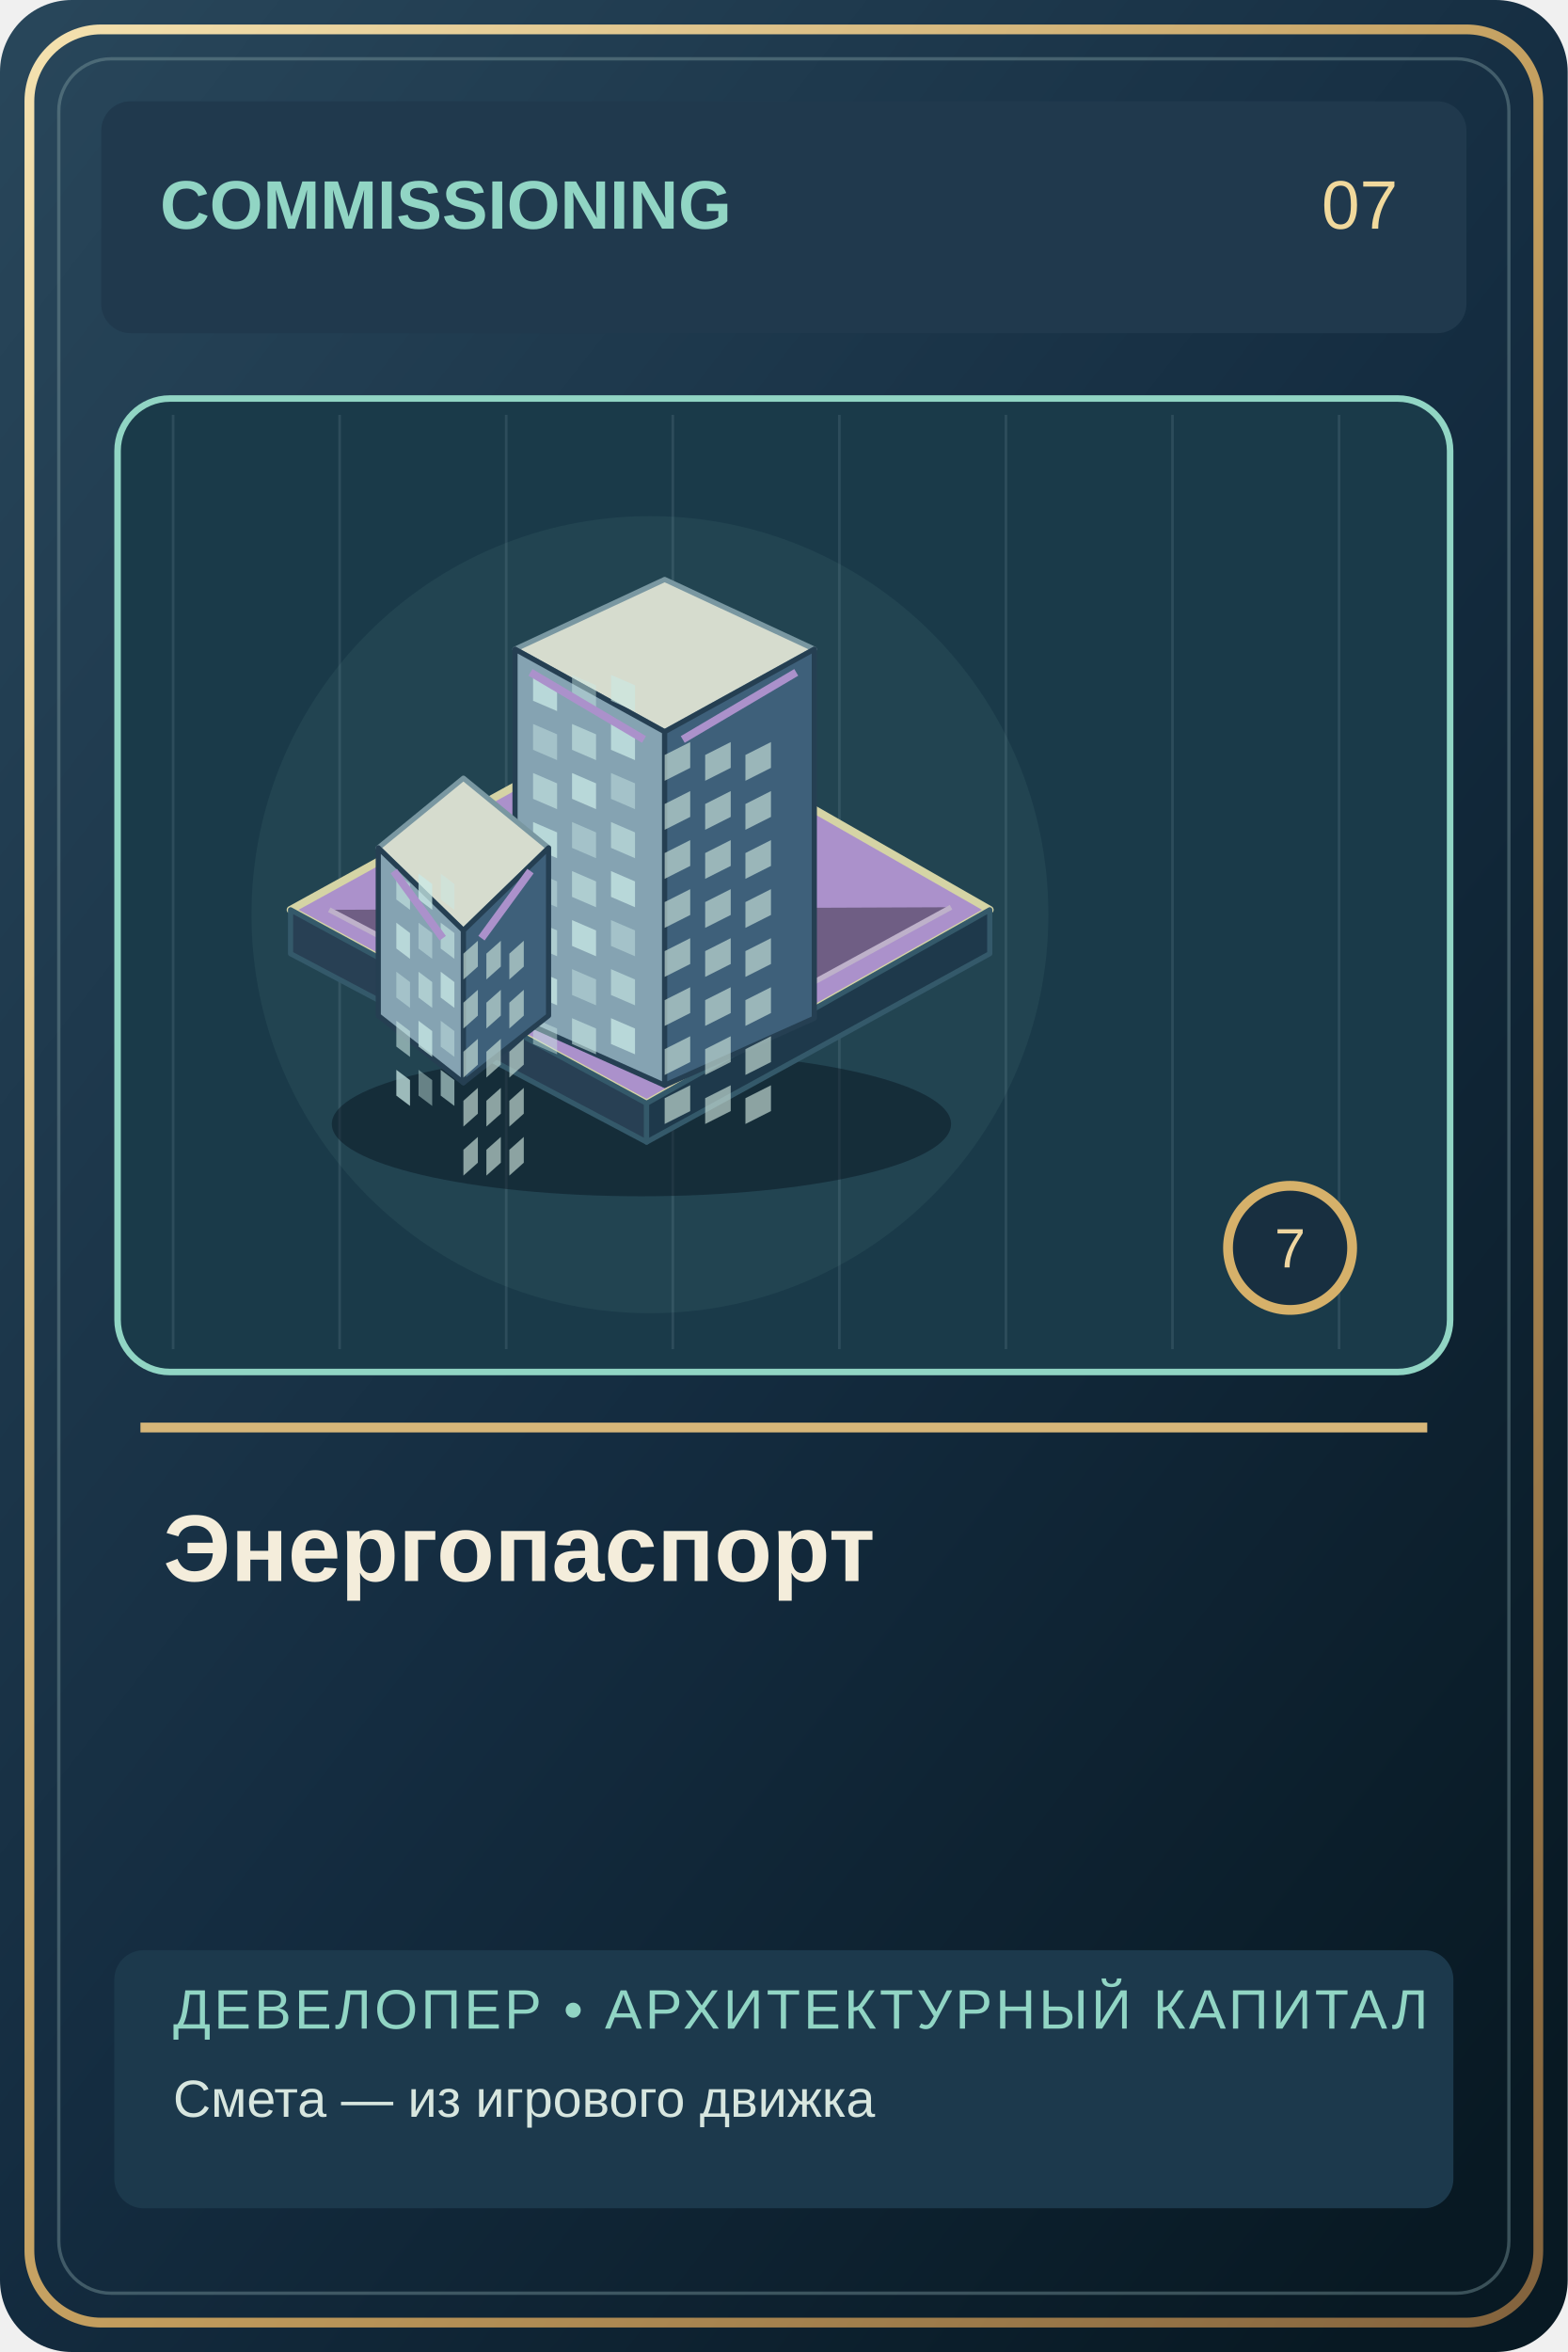
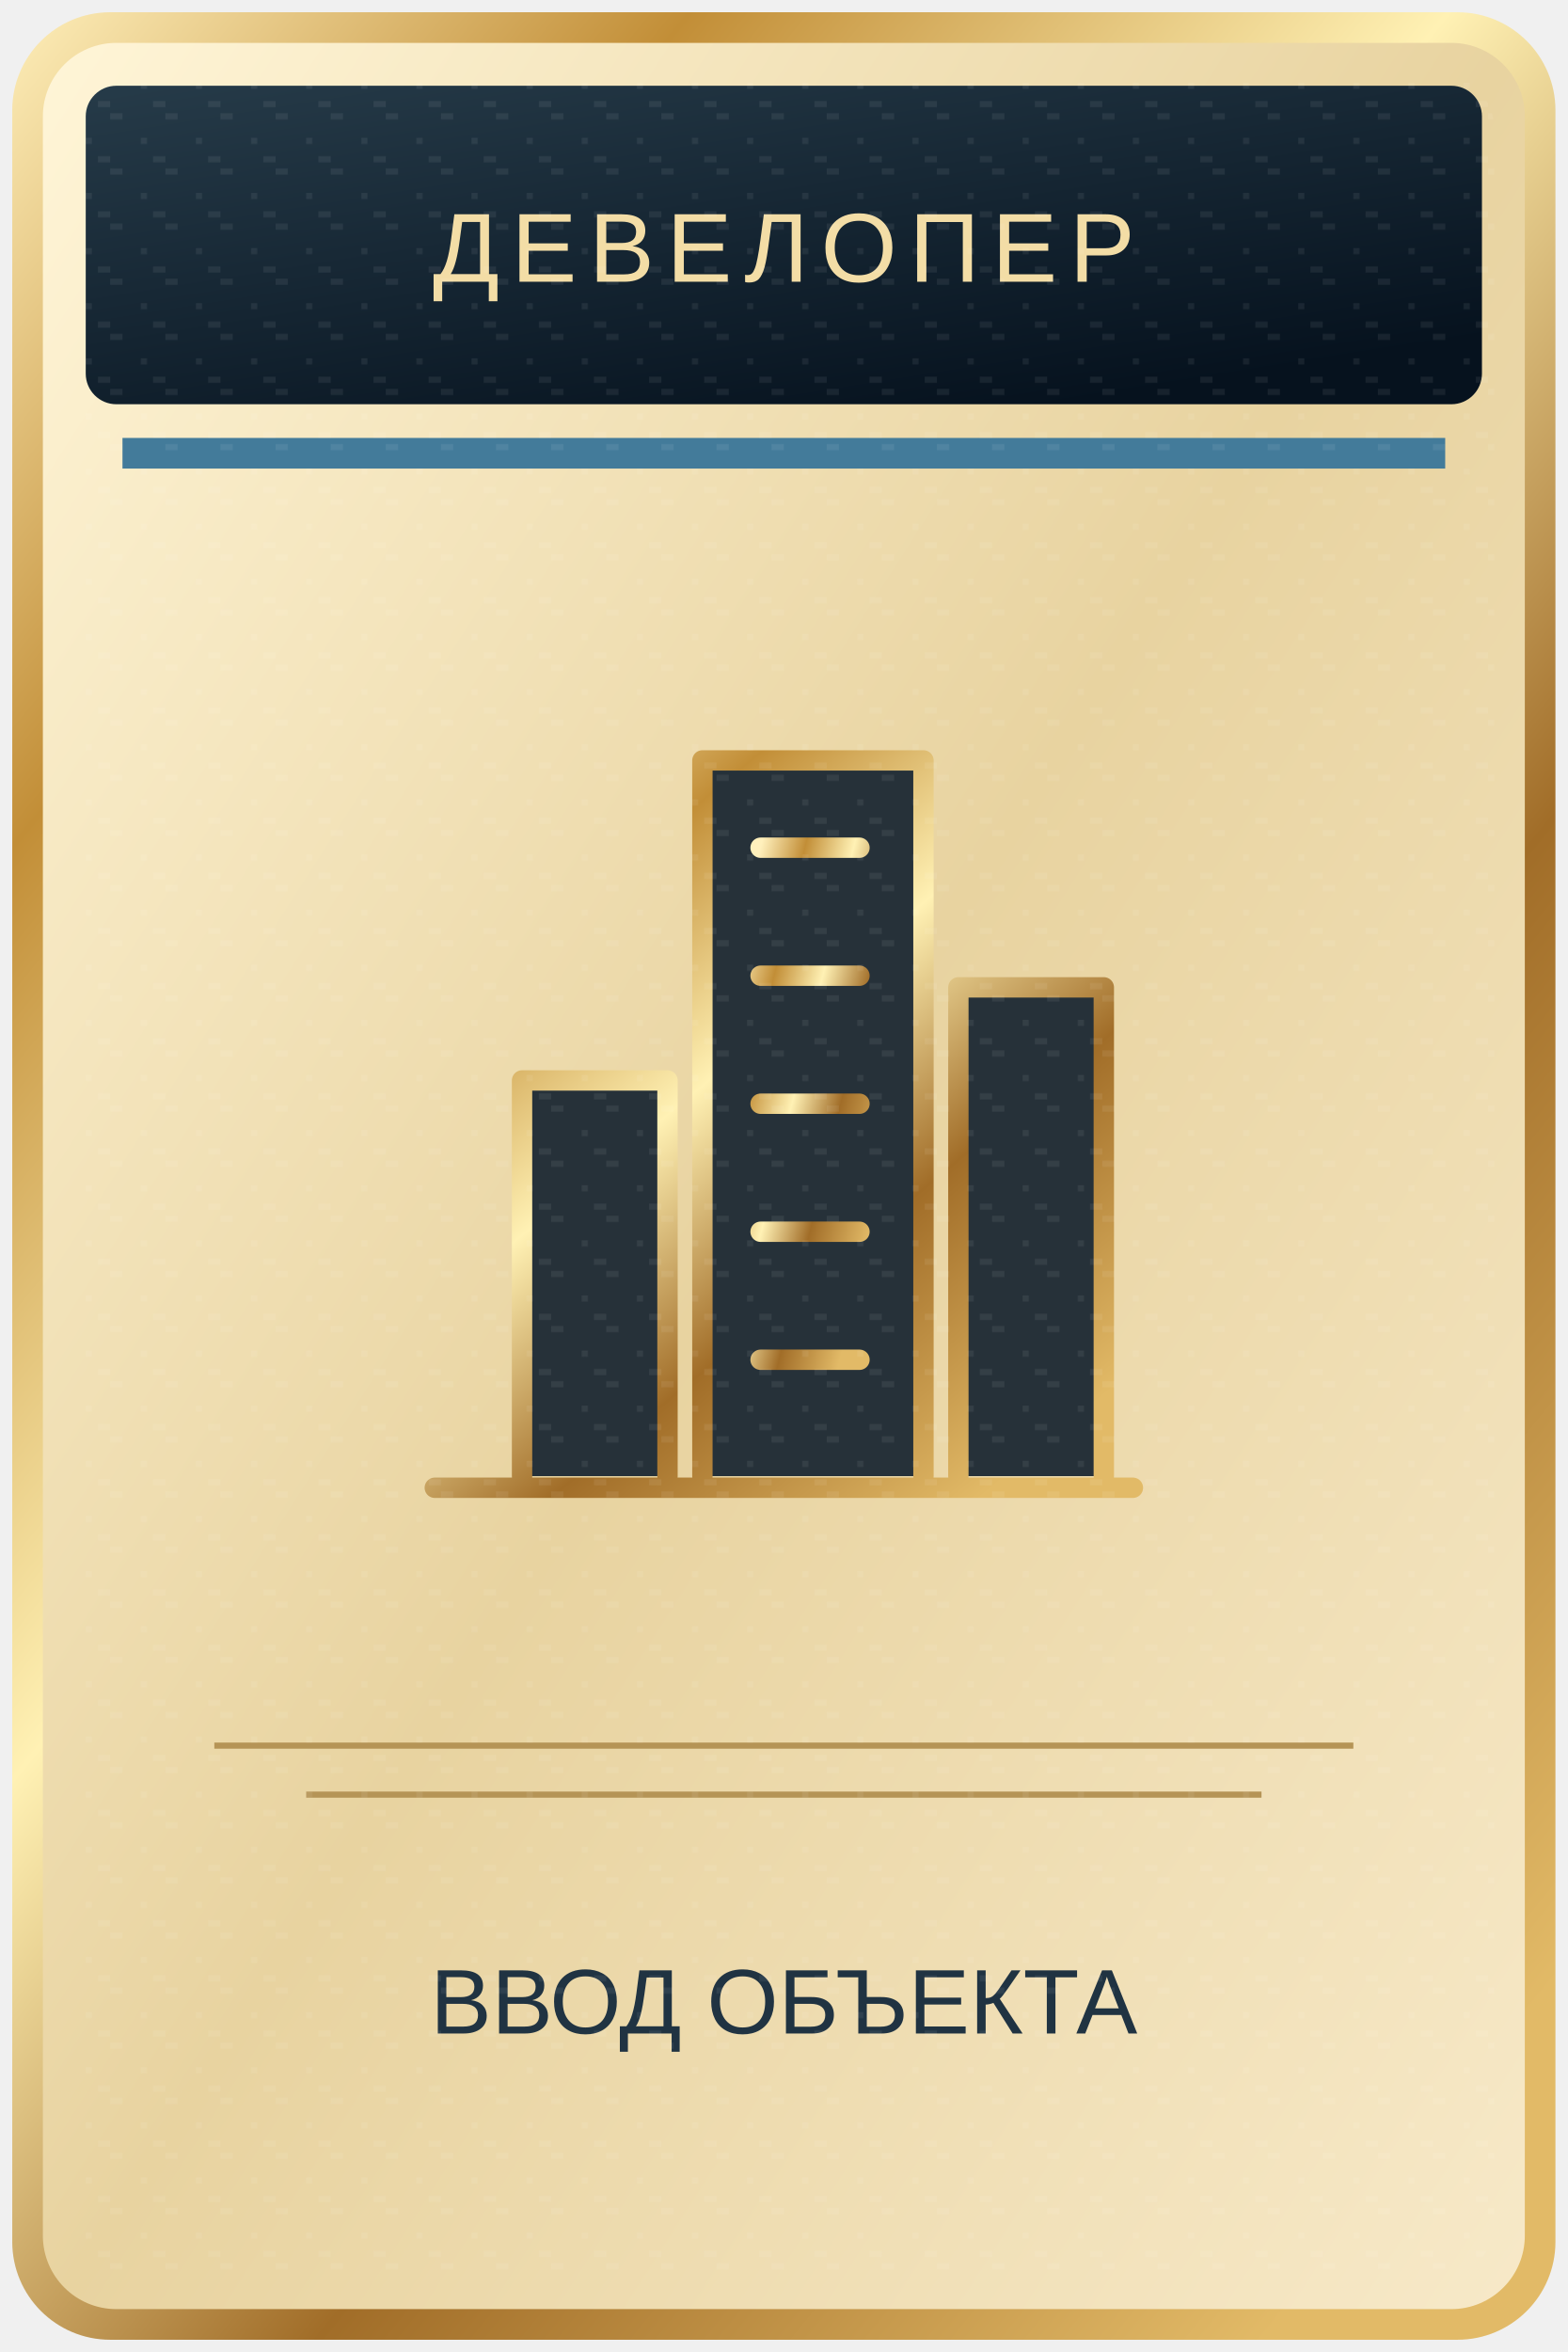
- <svg xmlns="http://www.w3.org/2000/svg" viewBox="0 0 480 720" width="480" height="720" role="img" aria-label="Энергопаспорт">
+ <svg xmlns="http://www.w3.org/2000/svg" viewBox="0 0 256 384" role="img" aria-label="Энергопаспорт">
  <defs>
-     <linearGradient id="bg" x2=".85" y2="1">
-       <stop stop-color="#29475b" />
-       <stop offset=".55" stop-color="#142c40" />
-       <stop offset="1" stop-color="#081923" />
+     <linearGradient id="gold" x2="0.8" y2="1">
+       <stop stop-color="#fff0bc" />
+       <stop offset=".22" stop-color="#c28e37" />
+       <stop offset=".46" stop-color="#fff1b4" />
+       <stop offset=".7" stop-color="#a16d28" />
+       <stop offset="1" stop-color="#e2ba67" />
    </linearGradient>
-     <linearGradient id="gold" x2="1" y2="1">
-       <stop stop-color="#f4e1af" />
-       <stop offset=".53" stop-color="#c29d5d" />
-       <stop offset="1" stop-color="#83633d" />
+     <linearGradient id="cream" x2="1" y2="1">
+       <stop stop-color="#fff5d7" />
+       <stop offset=".5" stop-color="#e8d3a0" />
+       <stop offset="1" stop-color="#f7e9c8" />
+     </linearGradient>
+     <linearGradient id="navy" x2=".7" y2="1">
+       <stop stop-color="#263b49" />
+       <stop offset="1" stop-color="#06121e" />
    </linearGradient>
    <linearGradient id="glass" x2="1" y2="1">
-       <stop stop-color="#bddad8" />
-       <stop offset="1" stop-color="#627f99" />
+       <stop stop-color="#d4e9e8" />
+       <stop offset=".45" stop-color="#6495ad" />
+       <stop offset="1" stop-color="#294453" />
    </linearGradient>
+     <pattern id="grain" width="9" height="9" patternUnits="userSpaceOnUse">
+       <path d="M0 1h2m3 4h1m1 3h2" stroke="#fff" opacity=".07" />
+     </pattern>
  </defs>
-   <rect width="480" height="720" rx="22" fill="url(#bg)" />
-   <rect x="9" y="9" width="462" height="702" rx="22" stroke="url(#gold)" stroke-width="3" fill="none" />
-   <rect x="18" y="18" width="444" height="684" rx="16" stroke="#7b989d" stroke-opacity=".44" fill="none" />
-   <rect x="31" y="31" width="418" height="71" rx="9" fill="#20394d" />
-   <text x="49" y="70" font-family="Arial,sans-serif" font-size="21" font-weight="700" fill="#91d5c4">COMMISSIONING</text>
-   <text x="428" y="70" text-anchor="end" font-size="21" fill="#f1d99c" font-family="Arial,sans-serif">07</text>
-   <rect x="36" y="122" width="408" height="298" rx="16" fill="#1a3a49" stroke="#91d5c4" stroke-width="2" />
-   <path d="M53 127v286" stroke="#7798a3" stroke-width=".8" opacity=".2" />
-   <path d="M104 127v286" stroke="#7798a3" stroke-width=".8" opacity=".2" />
-   <path d="M155 127v286" stroke="#7798a3" stroke-width=".8" opacity=".2" />
-   <path d="M206 127v286" stroke="#7798a3" stroke-width=".8" opacity=".2" />
-   <path d="M257 127v286" stroke="#7798a3" stroke-width=".8" opacity=".2" />
-   <path d="M308 127v286" stroke="#7798a3" stroke-width=".8" opacity=".2" />
-   <path d="M359 127v286" stroke="#7798a3" stroke-width=".8" opacity=".2" />
-   <path d="M410 127v286" stroke="#7798a3" stroke-width=".8" opacity=".2" />
-   <circle cx="199" cy="280" r="122" fill="#91d5c4" opacity=".07" />
-   <g transform="translate(70 145) scale(.79)">
-     <ellipse cx="160" cy="252" rx="120" ry="28" fill="#040e1a" opacity=".43" />
-     <polygon points="24,169 162,93 295,169 162,244" fill="#ab91cb" stroke="#d5d4a5" stroke-width="3" stroke-linejoin="round" />
-     <polygon points="24,169 162,244 162,259 24,186" fill="#284054" stroke="#34596a" stroke-width="2" stroke-linejoin="round" />
-     <polygon points="162,244 295,169 295,186 162,259" fill="#1e394b" stroke="#34596a" stroke-width="2" stroke-linejoin="round" />
-     <path d="M39 169l122 64 119-65M161 110v124" stroke="#e1edc8" stroke-width="2" opacity=".35" />
-     <polygon points="111,68 169,41 227,68 169,100" fill="#d6dcce" stroke="#7997a1" stroke-width="2" stroke-linejoin="round" />
-     <polygon points="111,68 169,100 169,237 111,211" fill="#85a3b2" stroke="#253f52" stroke-width="2" stroke-linejoin="round" />
-     <polygon points="169,100 227,68 227,211 169,237" fill="#3e607a" stroke="#253f52" stroke-width="2" stroke-linejoin="round" />
-     <path d="M118.0 78l9.3 4v10l-9.3 -4Z" fill="#cae9e5" opacity="0.75" />
-     <path d="M169.0 109l9.9 -5v10l-9.9 5Z" fill="#cee6dd" opacity=".64" />
-     <path d="M133.1 78l9.3 4v10l-9.3 -4Z" fill="#cae9e5" opacity="0.45" />
-     <path d="M184.7 109l9.9 -5v10l-9.9 5Z" fill="#cee6dd" opacity=".64" />
-     <path d="M148.2 78l9.3 4v10l-9.3 -4Z" fill="#cae9e5" opacity="0.6" />
-     <path d="M200.3 109l9.9 -5v10l-9.9 5Z" fill="#cee6dd" opacity=".64" />
-     <path d="M118.0 97l9.3 4v10l-9.3 -4Z" fill="#cae9e5" opacity="0.45" />
-     <path d="M169.0 128l9.9 -5v10l-9.9 5Z" fill="#cee6dd" opacity=".64" />
-     <path d="M133.1 97l9.3 4v10l-9.3 -4Z" fill="#cae9e5" opacity="0.6" />
-     <path d="M184.7 128l9.9 -5v10l-9.9 5Z" fill="#cee6dd" opacity=".64" />
-     <path d="M148.2 97l9.3 4v10l-9.3 -4Z" fill="#cae9e5" opacity="0.75" />
-     <path d="M200.3 128l9.9 -5v10l-9.9 5Z" fill="#cee6dd" opacity=".64" />
-     <path d="M118.0 116l9.3 4v10l-9.3 -4Z" fill="#cae9e5" opacity="0.6" />
-     <path d="M169.0 147l9.9 -5v10l-9.9 5Z" fill="#cee6dd" opacity=".64" />
-     <path d="M133.1 116l9.3 4v10l-9.3 -4Z" fill="#cae9e5" opacity="0.75" />
-     <path d="M184.7 147l9.9 -5v10l-9.9 5Z" fill="#cee6dd" opacity=".64" />
-     <path d="M148.2 116l9.3 4v10l-9.3 -4Z" fill="#cae9e5" opacity="0.45" />
-     <path d="M200.3 147l9.9 -5v10l-9.9 5Z" fill="#cee6dd" opacity=".64" />
-     <path d="M118.0 135l9.3 4v10l-9.3 -4Z" fill="#cae9e5" opacity="0.75" />
-     <path d="M169.0 166l9.9 -5v10l-9.9 5Z" fill="#cee6dd" opacity=".64" />
-     <path d="M133.1 135l9.3 4v10l-9.3 -4Z" fill="#cae9e5" opacity="0.45" />
-     <path d="M184.7 166l9.9 -5v10l-9.9 5Z" fill="#cee6dd" opacity=".64" />
-     <path d="M148.2 135l9.3 4v10l-9.3 -4Z" fill="#cae9e5" opacity="0.6" />
-     <path d="M200.3 166l9.9 -5v10l-9.9 5Z" fill="#cee6dd" opacity=".64" />
-     <path d="M118.0 154l9.3 4v10l-9.3 -4Z" fill="#cae9e5" opacity="0.45" />
-     <path d="M169.0 185l9.9 -5v10l-9.9 5Z" fill="#cee6dd" opacity=".64" />
-     <path d="M133.1 154l9.3 4v10l-9.3 -4Z" fill="#cae9e5" opacity="0.6" />
-     <path d="M184.7 185l9.9 -5v10l-9.9 5Z" fill="#cee6dd" opacity=".64" />
-     <path d="M148.2 154l9.3 4v10l-9.3 -4Z" fill="#cae9e5" opacity="0.75" />
-     <path d="M200.3 185l9.9 -5v10l-9.9 5Z" fill="#cee6dd" opacity=".64" />
-     <path d="M118.0 173l9.3 4v10l-9.3 -4Z" fill="#cae9e5" opacity="0.6" />
-     <path d="M169.0 204l9.9 -5v10l-9.9 5Z" fill="#cee6dd" opacity=".64" />
-     <path d="M133.1 173l9.3 4v10l-9.3 -4Z" fill="#cae9e5" opacity="0.75" />
-     <path d="M184.7 204l9.9 -5v10l-9.9 5Z" fill="#cee6dd" opacity=".64" />
-     <path d="M148.2 173l9.3 4v10l-9.3 -4Z" fill="#cae9e5" opacity="0.45" />
-     <path d="M200.3 204l9.9 -5v10l-9.9 5Z" fill="#cee6dd" opacity=".64" />
-     <path d="M118.0 192l9.3 4v10l-9.3 -4Z" fill="#cae9e5" opacity="0.75" />
-     <path d="M169.0 223l9.9 -5v10l-9.9 5Z" fill="#cee6dd" opacity=".64" />
-     <path d="M133.1 192l9.3 4v10l-9.3 -4Z" fill="#cae9e5" opacity="0.45" />
-     <path d="M184.7 223l9.9 -5v10l-9.9 5Z" fill="#cee6dd" opacity=".64" />
-     <path d="M148.2 192l9.3 4v10l-9.3 -4Z" fill="#cae9e5" opacity="0.6" />
-     <path d="M200.3 223l9.9 -5v10l-9.9 5Z" fill="#cee6dd" opacity=".64" />
-     <path d="M118.0 211l9.3 4v10l-9.3 -4Z" fill="#cae9e5" opacity="0.45" />
-     <path d="M169.0 242l9.9 -5v10l-9.9 5Z" fill="#cee6dd" opacity=".64" />
-     <path d="M133.1 211l9.3 4v10l-9.3 -4Z" fill="#cae9e5" opacity="0.6" />
-     <path d="M184.7 242l9.9 -5v10l-9.9 5Z" fill="#cee6dd" opacity=".64" />
-     <path d="M148.2 211l9.3 4v10l-9.3 -4Z" fill="#cae9e5" opacity="0.75" />
-     <path d="M200.3 242l9.9 -5v10l-9.9 5Z" fill="#cee6dd" opacity=".64" />
-     <path d="M117 77L161 103M176 103L220 77" stroke="#ab91cb" stroke-width="3" />
-     <polygon points="58,145 91,118 124,145 91,177" fill="#d6dcce" stroke="#7997a1" stroke-width="2" stroke-linejoin="round" />
-     <polygon points="58,145 91,177 91,236 58,210" fill="#85a3b2" stroke="#253f52" stroke-width="2" stroke-linejoin="round" />
-     <polygon points="91,177 124,145 124,210 91,236" fill="#3e607a" stroke="#253f52" stroke-width="2" stroke-linejoin="round" />
-     <path d="M65.0 155l5.3 4v10l-5.3 -4Z" fill="#cae9e5" opacity="0.6" />
-     <path d="M91.0 186l5.6 -5v10l-5.6 5Z" fill="#cee6dd" opacity=".64" />
-     <path d="M73.6 155l5.3 4v10l-5.3 -4Z" fill="#cae9e5" opacity="0.75" />
-     <path d="M99.9 186l5.6 -5v10l-5.6 5Z" fill="#cee6dd" opacity=".64" />
-     <path d="M82.2 155l5.3 4v10l-5.3 -4Z" fill="#cae9e5" opacity="0.45" />
-     <path d="M108.8 186l5.6 -5v10l-5.6 5Z" fill="#cee6dd" opacity=".64" />
-     <path d="M65.0 174l5.3 4v10l-5.3 -4Z" fill="#cae9e5" opacity="0.75" />
-     <path d="M91.0 205l5.6 -5v10l-5.6 5Z" fill="#cee6dd" opacity=".64" />
-     <path d="M73.6 174l5.3 4v10l-5.3 -4Z" fill="#cae9e5" opacity="0.45" />
-     <path d="M99.9 205l5.6 -5v10l-5.6 5Z" fill="#cee6dd" opacity=".64" />
-     <path d="M82.2 174l5.3 4v10l-5.3 -4Z" fill="#cae9e5" opacity="0.6" />
-     <path d="M108.8 205l5.6 -5v10l-5.6 5Z" fill="#cee6dd" opacity=".64" />
-     <path d="M65.0 193l5.3 4v10l-5.3 -4Z" fill="#cae9e5" opacity="0.45" />
-     <path d="M91.0 224l5.6 -5v10l-5.6 5Z" fill="#cee6dd" opacity=".64" />
-     <path d="M73.6 193l5.3 4v10l-5.3 -4Z" fill="#cae9e5" opacity="0.6" />
-     <path d="M99.9 224l5.6 -5v10l-5.6 5Z" fill="#cee6dd" opacity=".64" />
-     <path d="M82.2 193l5.3 4v10l-5.3 -4Z" fill="#cae9e5" opacity="0.75" />
-     <path d="M108.8 224l5.6 -5v10l-5.6 5Z" fill="#cee6dd" opacity=".64" />
-     <path d="M65.0 212l5.3 4v10l-5.3 -4Z" fill="#cae9e5" opacity="0.6" />
-     <path d="M91.0 243l5.6 -5v10l-5.6 5Z" fill="#cee6dd" opacity=".64" />
-     <path d="M73.6 212l5.3 4v10l-5.3 -4Z" fill="#cae9e5" opacity="0.75" />
-     <path d="M99.9 243l5.6 -5v10l-5.6 5Z" fill="#cee6dd" opacity=".64" />
-     <path d="M82.2 212l5.3 4v10l-5.3 -4Z" fill="#cae9e5" opacity="0.45" />
-     <path d="M108.8 243l5.6 -5v10l-5.6 5Z" fill="#cee6dd" opacity=".64" />
-     <path d="M65.0 231l5.3 4v10l-5.3 -4Z" fill="#cae9e5" opacity="0.75" />
-     <path d="M91.0 262l5.6 -5v10l-5.6 5Z" fill="#cee6dd" opacity=".64" />
-     <path d="M73.6 231l5.3 4v10l-5.3 -4Z" fill="#cae9e5" opacity="0.45" />
-     <path d="M99.9 262l5.6 -5v10l-5.6 5Z" fill="#cee6dd" opacity=".64" />
-     <path d="M82.2 231l5.3 4v10l-5.3 -4Z" fill="#cae9e5" opacity="0.6" />
-     <path d="M108.8 262l5.6 -5v10l-5.6 5Z" fill="#cee6dd" opacity=".64" />
-     <path d="M64 154L83 180M98 180L117 154" stroke="#ab91cb" stroke-width="3" />
+   <rect x="2" y="2" width="252" height="380" rx="16" fill="url(#gold)" />
+   <rect x="7" y="7" width="242" height="370" rx="12" fill="url(#cream)" />
+   <rect x="14" y="14" width="228" height="52" rx="5" fill="url(#navy)" />
+   <path d="M20 74h216" stroke="#437b9a" stroke-width="5" />
+   <g transform="translate(128 184) scale(.95)">
+     <g fill="#263139" stroke="url(#gold)" stroke-width="3.5" stroke-linejoin="round" stroke-linecap="round">
+       <path d="M-60 62h120M-45 60V-8h25V60M-14 60V-63h38V60M30 60V-24h25v84" />
+       <path d="M-4-48H13M-4-26h17M-4-4h17M-4 18h17M-4 40h17" />
+     </g>
  </g>
-   <circle cx="395" cy="382" r="19" fill="#182f40" stroke="#d6b16a" stroke-width="3" />
-   <text x="395" y="388" fill="#efd6a0" text-anchor="middle" font-size="17" font-family="Arial,sans-serif">7</text>
-   <path d="M43 437h394" stroke="#d6b679" stroke-width="3" />
-   <text x="50" y="484" font-size="29" font-weight="700" font-family="Arial,sans-serif" fill="#f4eddb">
-     <tspan x="50" dy="0">Энергопаспорт</tspan>
-   </text>
-   <rect x="35" y="597" width="410" height="79" rx="9" fill="#1c394c" />
-   <text x="53" y="621" fill="#91d5c4" font-size="17" font-family="Arial,sans-serif" letter-spacing="1">ДЕВЕЛОПЕР • АРХИТЕКТУРНЫЙ КАПИТАЛ</text>
-   <text x="53" y="648" fill="#d7e6df" font-size="16" font-family="Arial,sans-serif">Смета — из игрового движка</text>
+   <path d="M35 285h186m-171 8h156" stroke="#b59456" />
+   <text x="128" y="46" text-anchor="middle" font-family="Arial,sans-serif" font-size="16" fill="#f3dda6" letter-spacing="2">ДЕВЕЛОПЕР</text>
+   <text x="128" y="332" text-anchor="middle" font-family="Arial,sans-serif" font-size="15" fill="#203342">ВВОД ОБЪЕКТА</text>
+   <rect x="12" y="12" width="232" height="360" rx="9" fill="url(#grain)" />
</svg>
